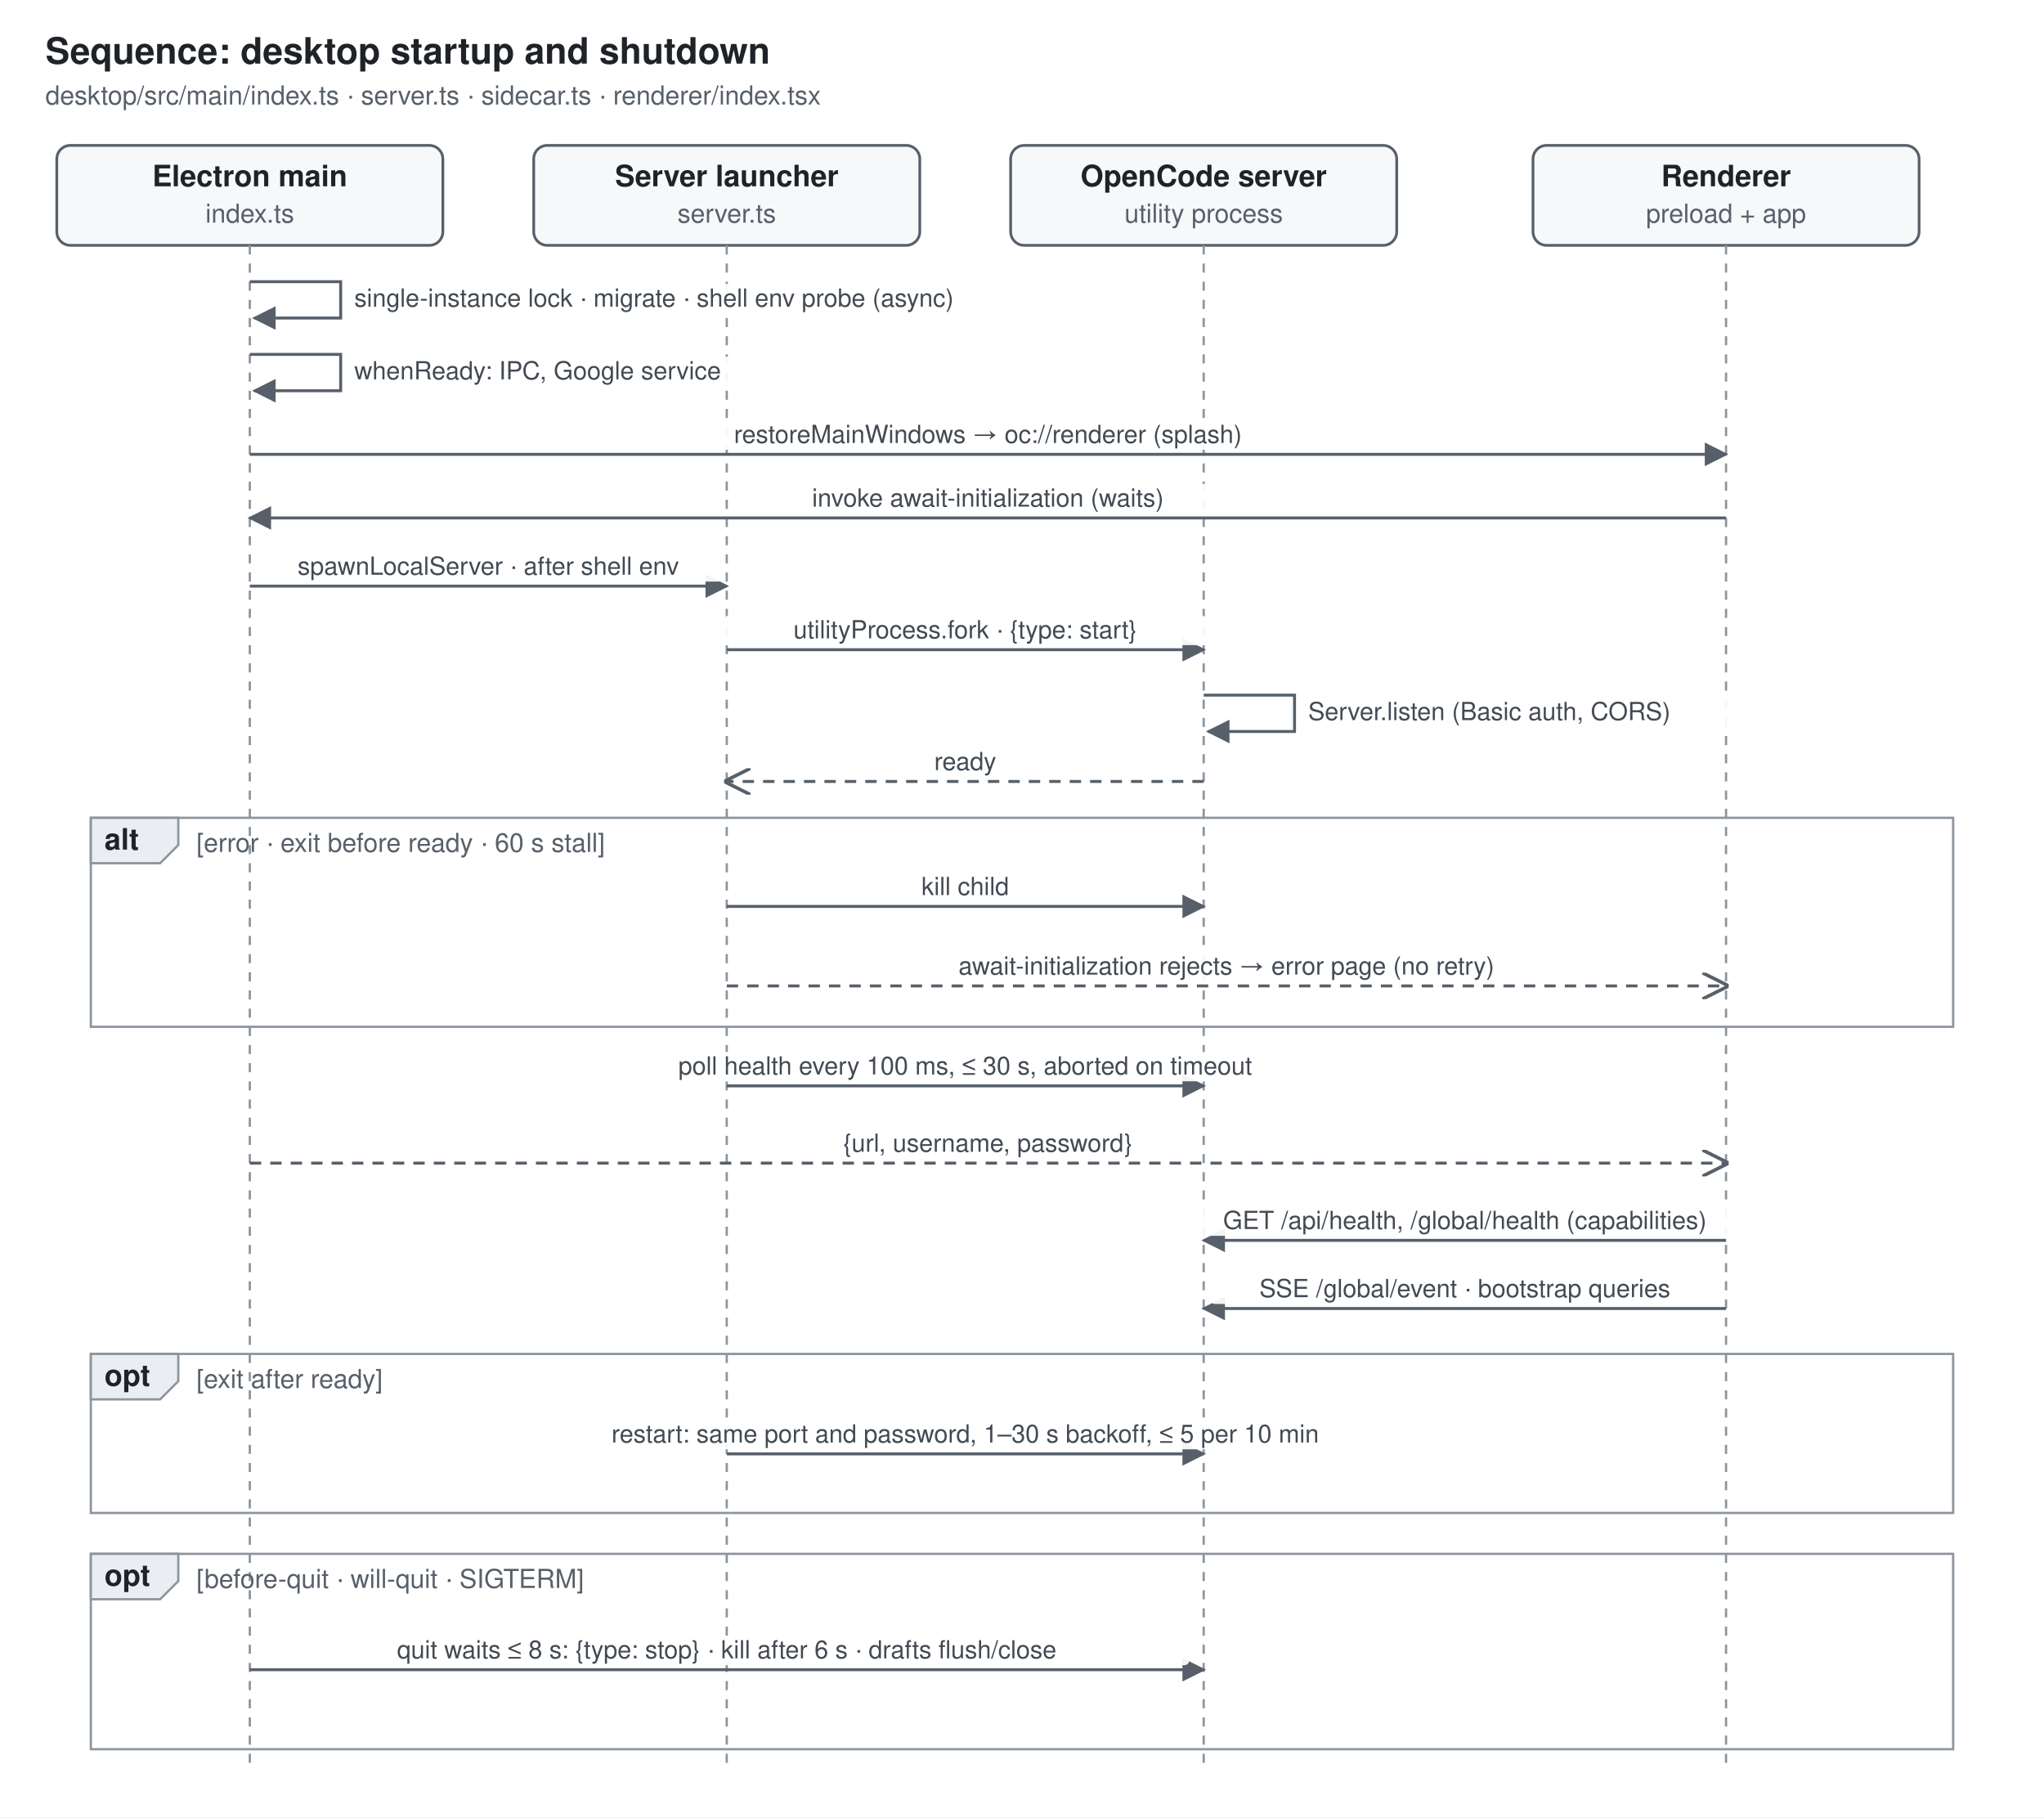
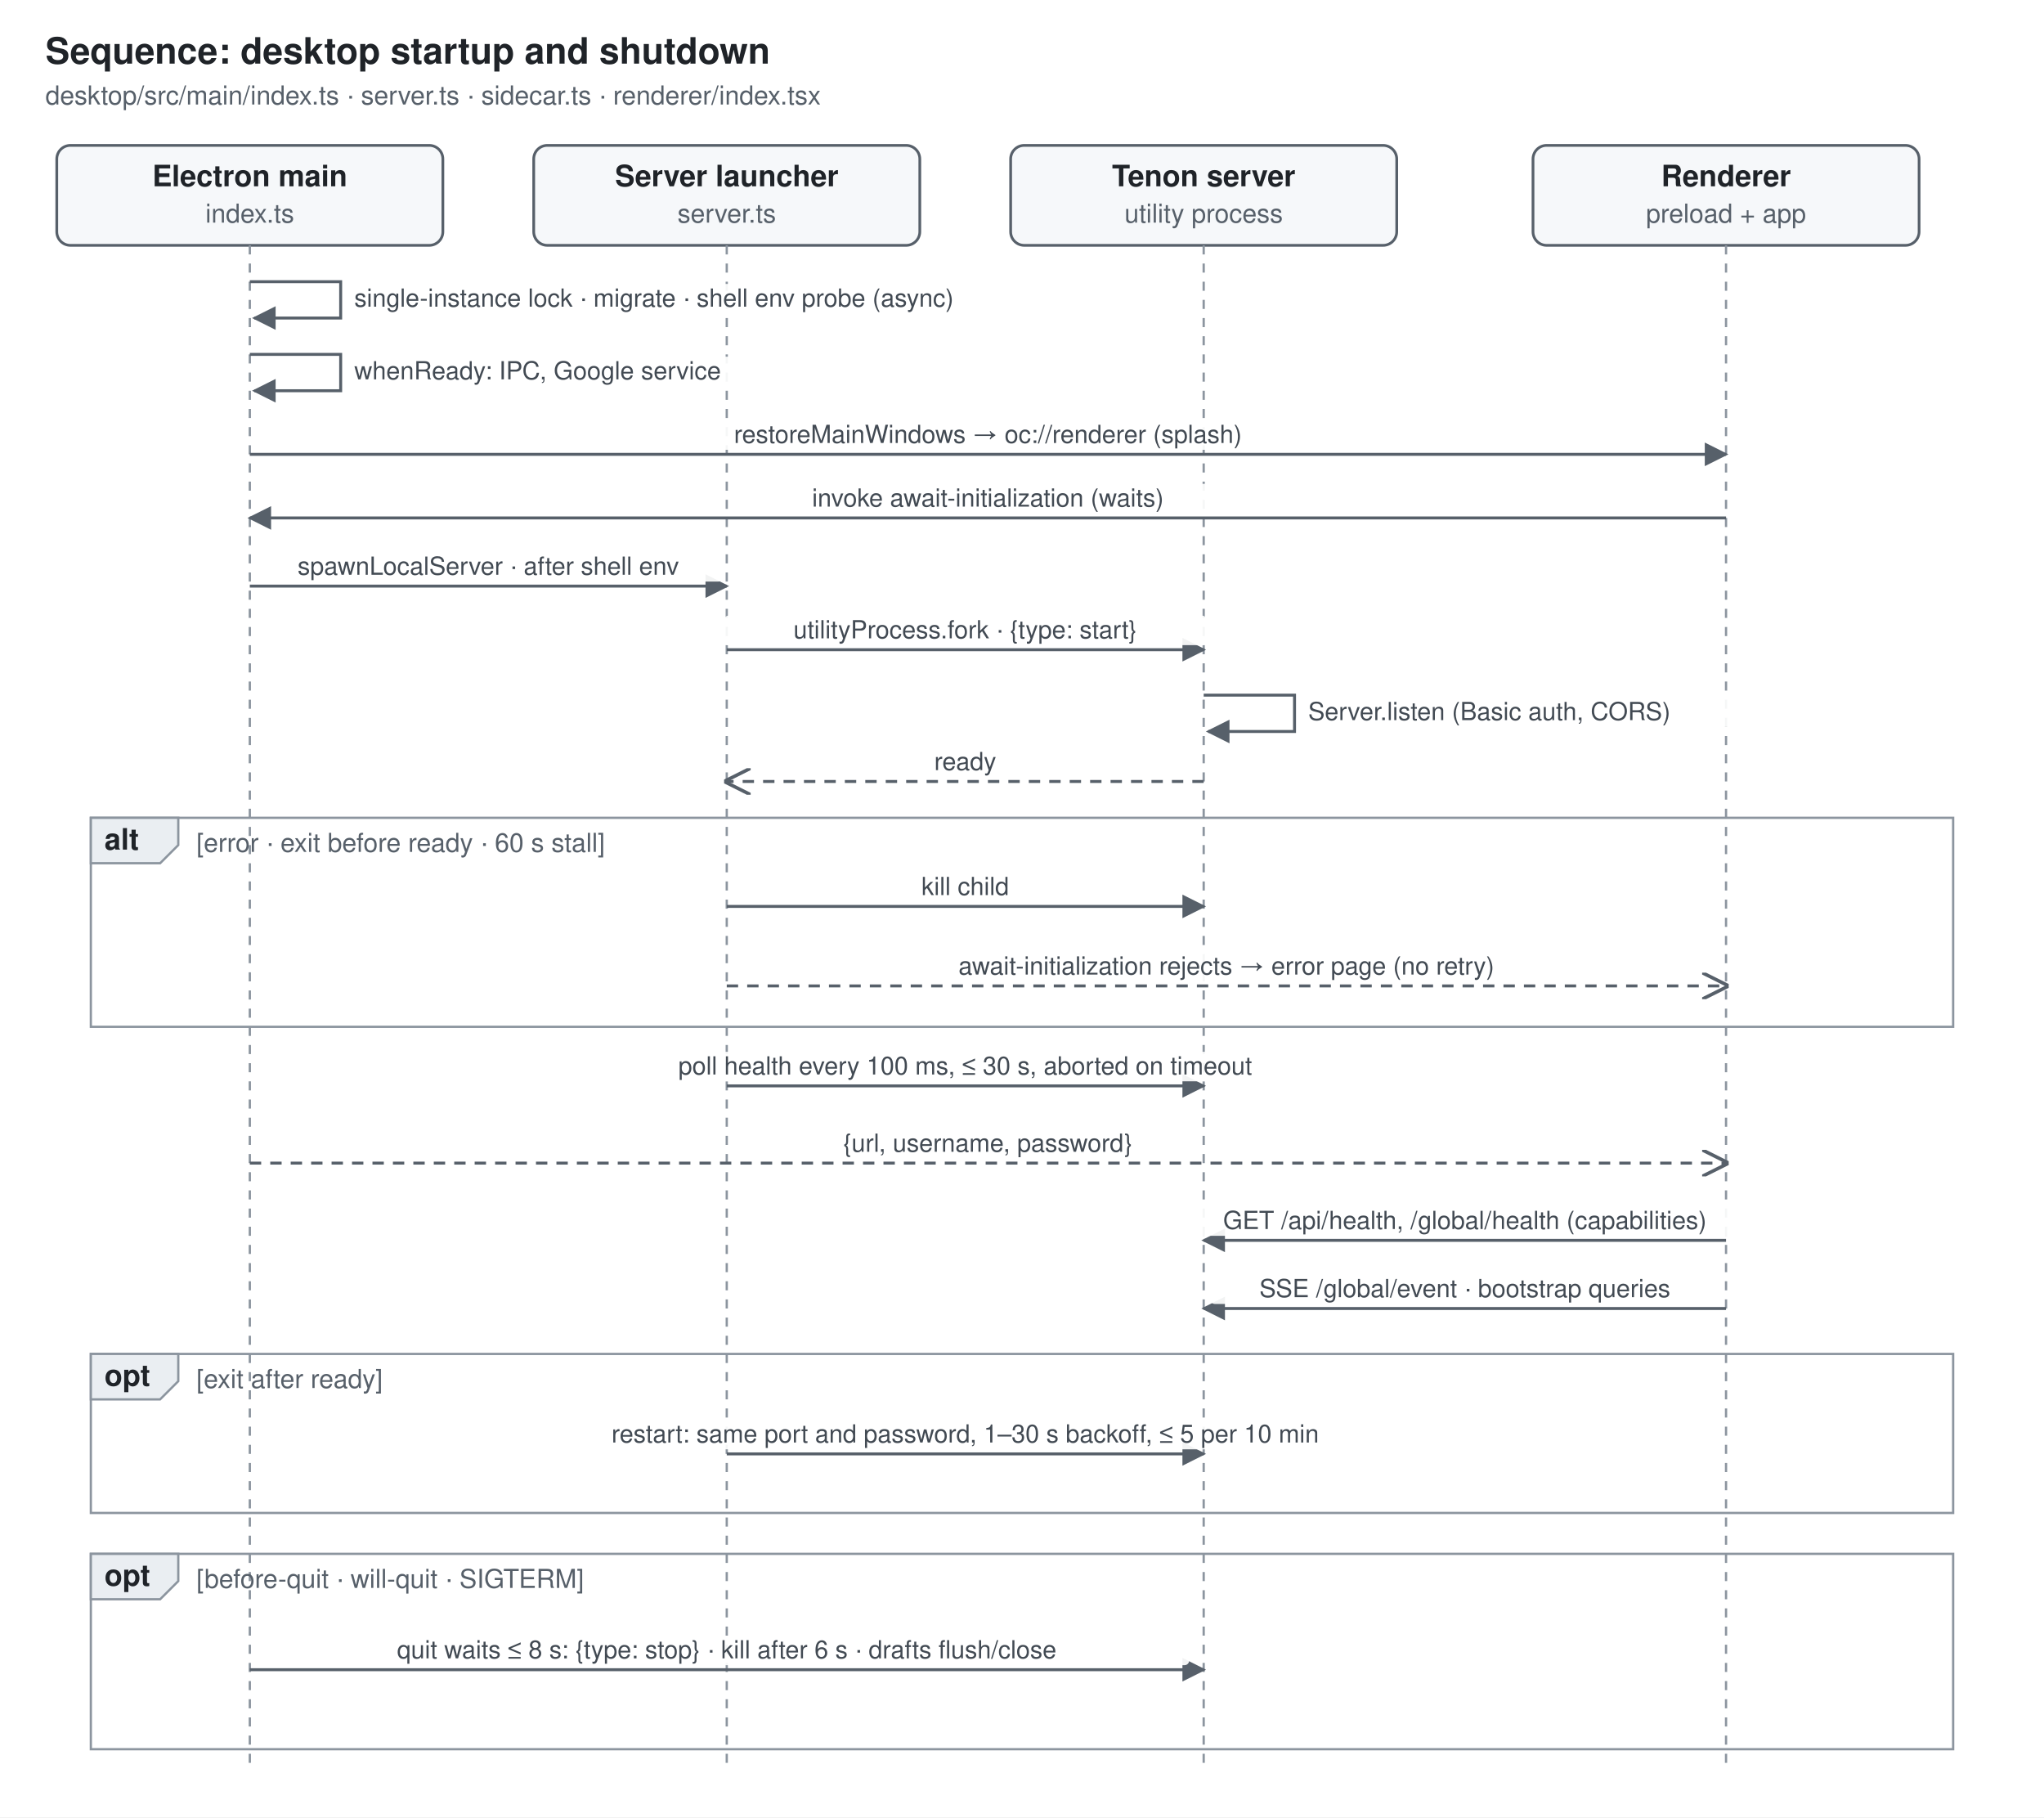
<svg xmlns="http://www.w3.org/2000/svg" viewBox="0 0 900 800" width="900" height="800" role="img" aria-labelledby="title desc">
  <style>
  .bg{fill:#ffffff}
  text{font-family:ui-sans-serif,system-ui,-apple-system,"Segoe UI",Helvetica,Arial,sans-serif;font-size:13px;fill:#1f2328}
  .t{font-weight:600}
  .s{font-size:11.5px;fill:#57606a}
  .h{font-size:16px;font-weight:600}
  .lbl{font-size:11px;fill:#424a53}
  .lblbg{fill:#ffffff;opacity:.92}
  .box{fill:#f6f8fa;stroke:#57606a;stroke-width:1.2}
  .sub{fill:#ffffff;stroke:#8c959f;stroke-width:1}
  .store{fill:#fff8e5;stroke:#9a6700;stroke-width:1.2}
  .ext{fill:#ddf4ff;stroke:#0969da;stroke-width:1.2}
  .proc{fill:#fbefff;stroke:#8250df;stroke-width:1.2}
  .zone{fill:none;stroke:#8c959f;stroke-width:1.2;stroke-dasharray:7 5}
  .zonet{font-size:12px;font-weight:600;fill:#57606a}
  .gapz{fill:#fff1f0;stroke:#cf222e;stroke-width:1.2}
  .e{fill:none;stroke:#57606a;stroke-width:1.3}
  .d{stroke-dasharray:5 4}
  .r{stroke:#cf222e}
  .sens{stroke:#bc4c00;stroke-width:2}
  .ah{fill:#57606a}
  .ahr{fill:#cf222e}
  .ahs{fill:#bc4c00}
  .life{stroke:#8c959f;stroke-width:1;stroke-dasharray:4 4}
  .act{fill:#eaeef2;stroke:#57606a;stroke-width:1}
  .frag{fill:none;stroke:#8c959f;stroke-width:1}
  .fragt{fill:#eaeef2;stroke:#8c959f;stroke-width:1}
  .dot{fill:#1f2328}
  .ring{fill:none;stroke:#1f2328;stroke-width:1.5}
  .dia{fill:#ffffff;stroke:#57606a;stroke-width:1.2}
  .bar{fill:#1f2328}
  @media (prefers-color-scheme: dark){
    .bg{fill:#0d1117}
    text{fill:#e6edf3}
    .s{fill:#9198a1} .lbl{fill:#c9d1d9} .lblbg{fill:#0d1117}
    .box{fill:#161b22;stroke:#8b949e} .sub{fill:#0d1117;stroke:#6e7681}
    .store{fill:#2b2111;stroke:#d29922} .ext{fill:#0c2d4a;stroke:#4493f8}
    .proc{fill:#271a3d;stroke:#ab7df8}
    .zone{stroke:#6e7681} .zonet{fill:#9198a1}
    .gapz{fill:#3a1517;stroke:#f85149}
    .e{stroke:#9198a1} .r{stroke:#f85149} .sens{stroke:#f0883e}
    .ah{fill:#9198a1} .ahr{fill:#f85149} .ahs{fill:#f0883e}
    .life{stroke:#6e7681} .act{fill:#21262d;stroke:#8b949e}
    .frag{stroke:#6e7681} .fragt{fill:#21262d;stroke:#6e7681}
    .dot{fill:#e6edf3} .ring{stroke:#e6edf3} .dia{fill:#0d1117;stroke:#8b949e} .bar{fill:#e6edf3}
  }
</style>
  <defs>
    <marker id="a" viewBox="0 0 10 10" refX="9" refY="5" markerWidth="8" markerHeight="8" orient="auto-start-reverse">
      <path class="ah" d="M0,0 L10,5 L0,10 z" />
    </marker>
    <marker id="ar" viewBox="0 0 10 10" refX="9" refY="5" markerWidth="8" markerHeight="8" orient="auto-start-reverse">
      <path class="ahr" d="M0,0 L10,5 L0,10 z" />
    </marker>
    <marker id="as" viewBox="0 0 10 10" refX="9" refY="5" markerWidth="8" markerHeight="8" orient="auto-start-reverse">
      <path class="ahs" d="M0,0 L10,5 L0,10 z" />
    </marker>
    <marker id="o" viewBox="0 0 10 10" refX="9" refY="5" markerWidth="9" markerHeight="9" orient="auto-start-reverse">
      <path class="e" d="M0,0 L10,5 L0,10" />
    </marker>
    <marker id="dm" viewBox="0 0 12 12" refX="1" refY="6" markerWidth="11" markerHeight="11" orient="auto-start-reverse">
      <path class="bar" d="M1,6 L6,1 L11,6 L6,11 z" />
    </marker>
  </defs>
  <rect class="bg" x="0" y="0" width="900" height="800" />
  <text x="20" y="28" text-anchor="start" class="h">Sequence: desktop startup and shutdown</text>
  <text x="20" y="46" text-anchor="start" class="s">desktop/src/main/index.ts · server.ts · sidecar.ts · renderer/index.tsx</text>
  <rect class="box" x="25.0" y="64" width="170" height="44" rx="6" />
  <text x="110.0" y="82" text-anchor="middle" class="t">Electron main</text>
  <text x="110.0" y="98" text-anchor="middle" class="s">index.ts</text>
  <line class="life" x1="110" y1="108" x2="110" y2="780" />
  <rect class="box" x="235.0" y="64" width="170" height="44" rx="6" />
  <text x="320.0" y="82" text-anchor="middle" class="t">Server launcher</text>
  <text x="320.0" y="98" text-anchor="middle" class="s">server.ts</text>
  <line class="life" x1="320" y1="108" x2="320" y2="780" />
  <rect class="box" x="445.0" y="64" width="170" height="44" rx="6" />
-   <text x="530.0" y="82" text-anchor="middle" class="t">OpenCode server</text>
+   <text x="530.0" y="82" text-anchor="middle" class="t">Tenon server</text>
  <text x="530.0" y="98" text-anchor="middle" class="s">utility process</text>
  <line class="life" x1="530" y1="108" x2="530" y2="780" />
  <rect class="box" x="675.0" y="64" width="170" height="44" rx="6" />
  <text x="760.0" y="82" text-anchor="middle" class="t">Renderer</text>
  <text x="760.0" y="98" text-anchor="middle" class="s">preload + app</text>
  <line class="life" x1="760" y1="108" x2="760" y2="780" />
  <path class="e " d="M110,124 L150,124 L150,140 L112,140" marker-end="url(#a)" />
  <path class="e " d="M110,156 L150,156 L150,172 L112,172" marker-end="url(#a)" />
  <path class="e " d="M110,200 L760,200" marker-end="url(#a)" />
  <path class="e " d="M760,228 L110,228" marker-end="url(#a)" />
  <path class="e " d="M110,258 L320,258" marker-end="url(#a)" />
  <path class="e " d="M320,286 L530,286" marker-end="url(#a)" />
  <path class="e " d="M530,306 L570,306 L570,322 L532,322" marker-end="url(#a)" />
  <path class="e d " d="M530,344 L320,344" marker-end="url(#o)" />
  <rect class="frag" x="40" y="360" width="820" height="92" />
  <path class="fragt" d="M40,360 h38.5 v12 l-8,8 h-30.5 z" />
  <text x="46" y="374" text-anchor="start" class="t">alt</text>
  <text x="86.5" y="375" text-anchor="start" class="s">[error · exit before ready · 60 s stall]</text>
  <path class="e " d="M320,399 L530,399" marker-end="url(#a)" />
  <path class="e d " d="M320,434 L760,434" marker-end="url(#o)" />
  <path class="e " d="M320,478 L530,478" marker-end="url(#a)" />
  <path class="e d " d="M110,512 L760,512" marker-end="url(#o)" />
  <path class="e " d="M760,546 L530,546" marker-end="url(#a)" />
  <path class="e " d="M760,576 L530,576" marker-end="url(#a)" />
  <rect class="frag" x="40" y="596" width="820" height="70" />
  <path class="fragt" d="M40,596 h38.5 v12 l-8,8 h-30.5 z" />
  <text x="46" y="610" text-anchor="start" class="t">opt</text>
  <text x="86.5" y="611" text-anchor="start" class="s">[exit after ready]</text>
  <path class="e " d="M320,640 L530,640" marker-end="url(#a)" />
  <rect class="frag" x="40" y="684" width="820" height="86" />
  <path class="fragt" d="M40,684 h38.5 v12 l-8,8 h-30.5 z" />
  <text x="46" y="698" text-anchor="start" class="t">opt</text>
  <text x="86.5" y="699" text-anchor="start" class="s">[before-quit · will-quit · SIGTERM]</text>
  <path class="e " d="M110,735 L530,735" marker-end="url(#a)" />
  <rect class="lblbg" x="153.0" y="125.0" width="336.4" height="13" rx="2" />
  <text class="lbl" x="156" y="135" text-anchor="start">single-instance lock · migrate · shell env probe (async)</text>
  <rect class="lblbg" x="153.0" y="157.0" width="183.0" height="13" rx="2" />
  <text class="lbl" x="156" y="167" text-anchor="start">whenReady: IPC, Google service</text>
  <rect class="lblbg" x="305.1" y="185.0" width="259.7" height="13" rx="2" />
  <text class="lbl" x="435.0" y="195" text-anchor="middle">restoreMainWindows → oc://renderer (splash)</text>
  <rect class="lblbg" x="328.8" y="213.0" width="212.5" height="13" rx="2" />
  <text class="lbl" x="435.0" y="223" text-anchor="middle">invoke await-initialization (waits)</text>
  <rect class="lblbg" x="111.7" y="243.0" width="206.6" height="13" rx="2" />
  <text class="lbl" x="215.0" y="253" text-anchor="middle">spawnLocalServer · after shell env</text>
  <rect class="lblbg" x="318.8" y="271.0" width="212.5" height="13" rx="2" />
  <text class="lbl" x="425.0" y="281" text-anchor="middle">utilityProcess.fork · {type: start}</text>
  <rect class="lblbg" x="573.0" y="307.0" width="194.8" height="13" rx="2" />
  <text class="lbl" x="576" y="317" text-anchor="start">Server.listen (Basic auth, CORS)</text>
  <rect class="lblbg" x="407.2" y="329.0" width="35.5" height="13" rx="2" />
  <text class="lbl" x="425.0" y="339" text-anchor="middle">ready</text>
  <rect class="lblbg" x="392.5" y="384.0" width="65.0" height="13" rx="2" />
  <text class="lbl" x="425.0" y="394" text-anchor="middle">kill child</text>
  <rect class="lblbg" x="383.6" y="419.0" width="312.8" height="13" rx="2" />
  <text class="lbl" x="540.0" y="429" text-anchor="middle">await-initialization rejects → error page (no retry)</text>
  <rect class="lblbg" x="268.6" y="463.0" width="312.8" height="13" rx="2" />
  <text class="lbl" x="425.0" y="473" text-anchor="middle">poll health every 100 ms, ≤ 30 s, aborted on timeout</text>
  <rect class="lblbg" x="358.2" y="497.0" width="153.5" height="13" rx="2" />
  <text class="lbl" x="435.0" y="507" text-anchor="middle">{url, username, password}</text>
  <rect class="lblbg" x="506.3" y="531.0" width="277.4" height="13" rx="2" />
  <text class="lbl" x="645.0" y="541" text-anchor="middle">GET /api/health, /global/health (capabilities)</text>
  <rect class="lblbg" x="532.9" y="561.0" width="224.3" height="13" rx="2" />
  <text class="lbl" x="645.0" y="571" text-anchor="middle">SSE /global/event · bootstrap queries</text>
  <rect class="lblbg" x="236.1" y="625.0" width="377.7" height="13" rx="2" />
  <text class="lbl" x="425.0" y="635" text-anchor="middle">restart: same port and password, 1–30 s backoff, ≤ 5 per 10 min</text>
  <rect class="lblbg" x="116.4" y="720.0" width="407.2" height="13" rx="2" />
  <text class="lbl" x="320.0" y="730" text-anchor="middle">quit waits ≤ 8 s: {type: stop} · kill after 6 s · drafts flush/close</text>
</svg>
